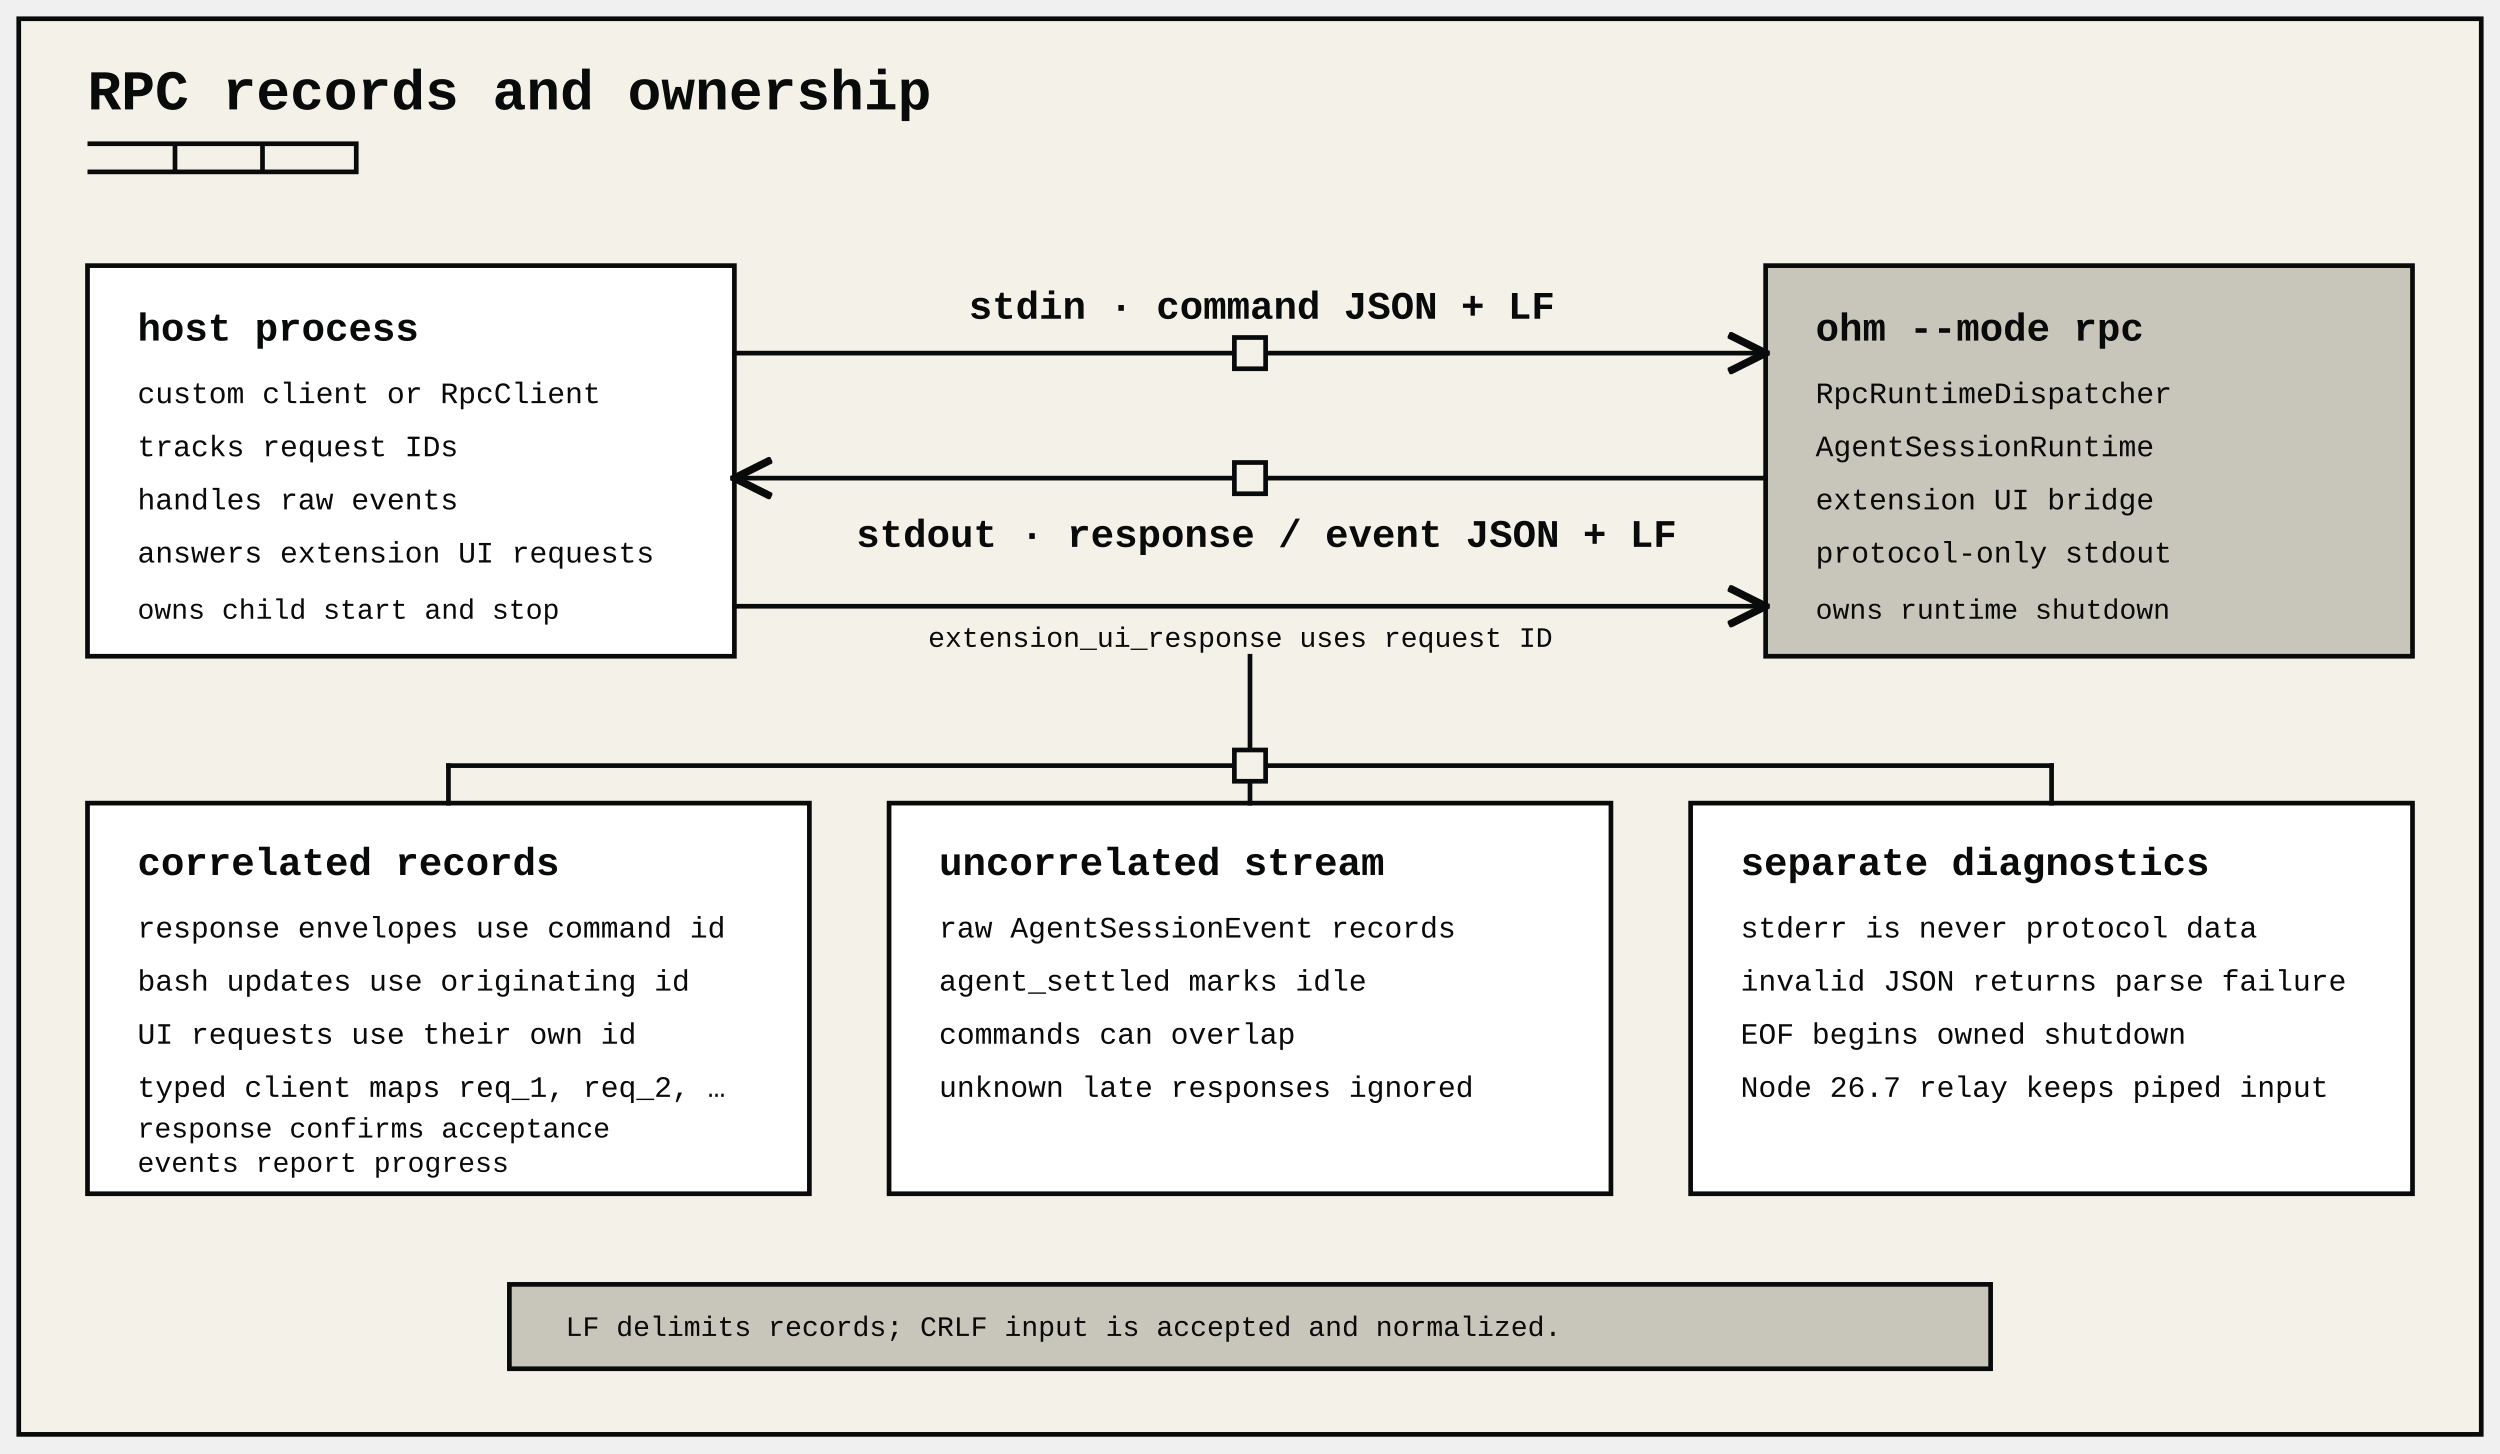
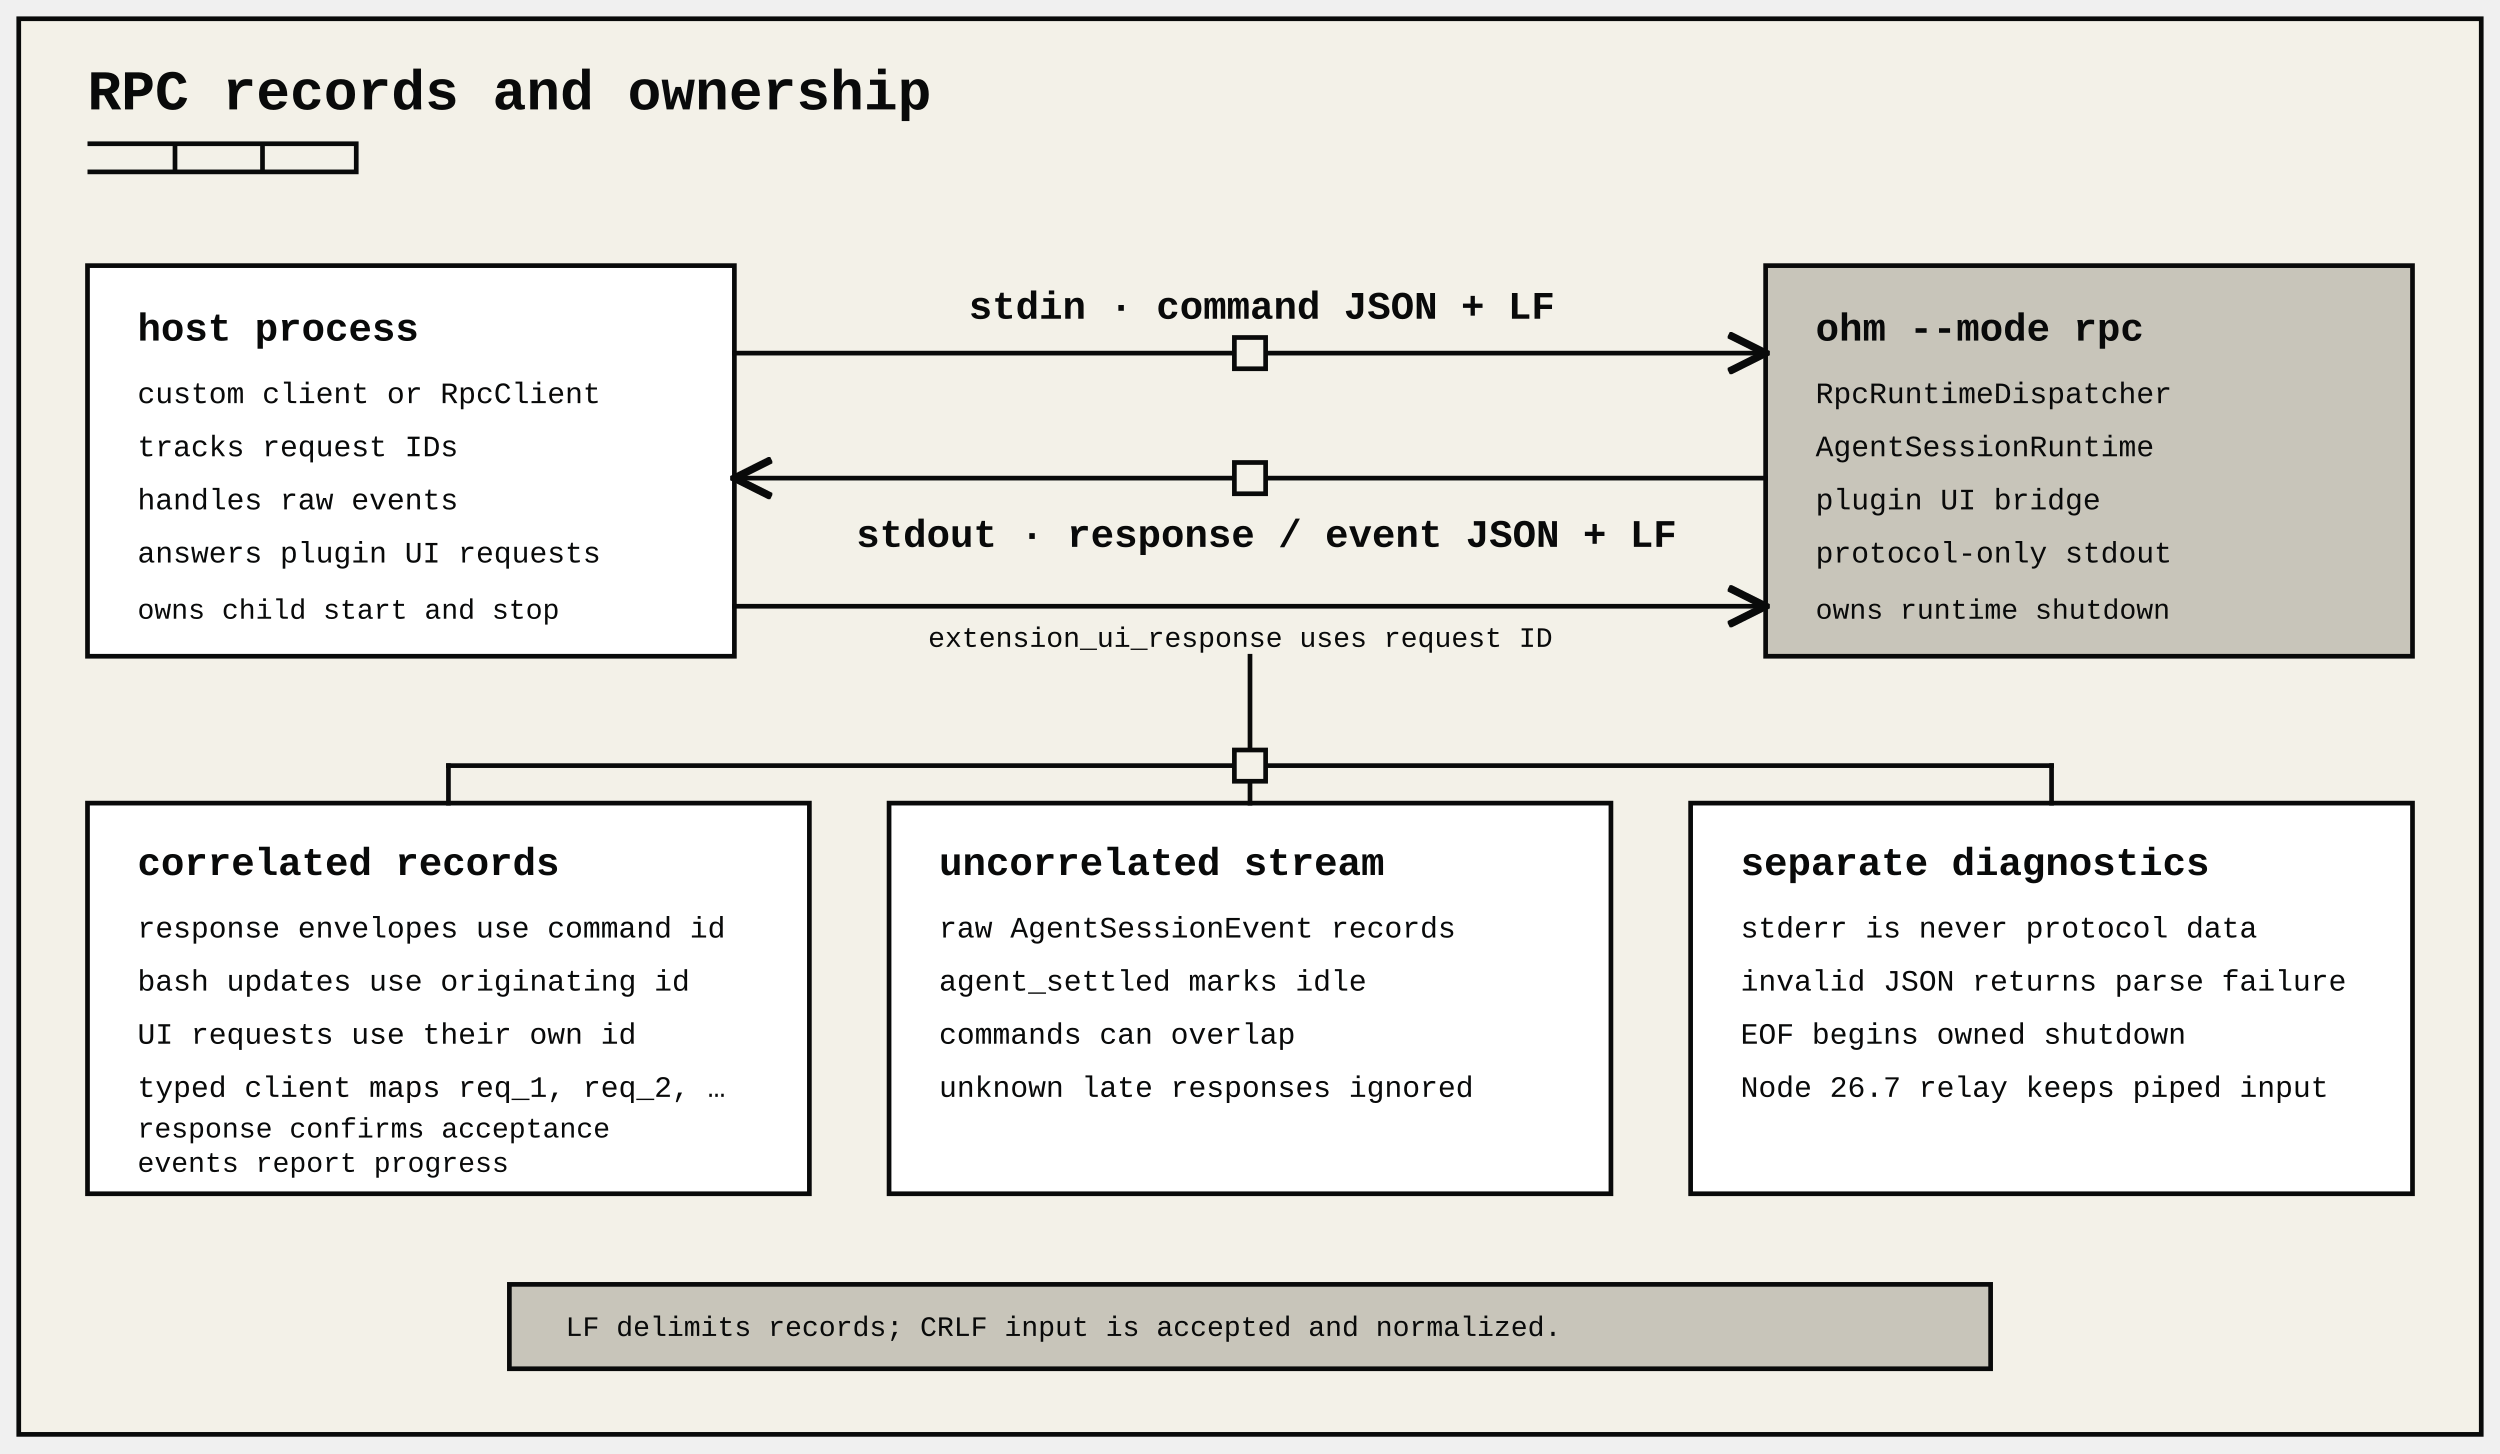
<svg xmlns="http://www.w3.org/2000/svg" viewBox="0 0 1600 930" role="img" aria-labelledby="title desc">
  <defs>
    <marker id="arrow" viewBox="0 0 10 10" refX="9" refY="5" markerWidth="9" markerHeight="9" orient="auto">
      <path d="M1 1 9 5 1 9" fill="none" stroke="#090a0a" stroke-width="1.8" stroke-linecap="square" stroke-linejoin="miter" />
    </marker>
    <style>
      .frame { fill: #f3f1e8; stroke: #090a0a; stroke-width: 3; }
      .card { fill: #ffffff; stroke: #090a0a; stroke-width: 3; }
      .strong { fill: #c8c5ba; stroke: #090a0a; stroke-width: 3; }
      .edge { fill: none; stroke: #090a0a; stroke-width: 3; stroke-linecap: square; stroke-linejoin: miter; marker-end: url(#arrow); }
      .line { fill: none; stroke: #090a0a; stroke-width: 3; stroke-linecap: square; stroke-linejoin: miter; }
      .port { fill: #f3f1e8; stroke: #090a0a; stroke-width: 3; }
      .heading { fill: #090a0a; font: 600 36px ui-monospace, SFMono-Regular, Menlo, Consolas, "Liberation Mono", monospace; }
      .label { fill: #090a0a; font: 600 25px ui-monospace, SFMono-Regular, Menlo, Consolas, "Liberation Mono", monospace; }
      .detail { fill: #090a0a; font: 400 19px ui-monospace, SFMono-Regular, Menlo, Consolas, "Liberation Mono", monospace; }
      .small { fill: #090a0a; font: 500 18px ui-monospace, SFMono-Regular, Menlo, Consolas, "Liberation Mono", monospace; }
    </style>
  </defs>
  <rect class="frame" x="12" y="12" width="1576" height="906" />
  <text class="heading" x="56" y="70">RPC records and ownership</text>
  <path d="M56 92h172v18H56m56-18v18m56-18v18" fill="none" stroke="#090a0a" stroke-width="3" />
  <rect class="card" x="56" y="170" width="414" height="250" />
  <text class="label" x="88" y="218">host process</text>
  <text class="detail" x="88" y="258">custom client or RpcClient</text>
  <text class="detail" x="88" y="292">tracks request IDs</text>
  <text class="detail" x="88" y="326">handles raw events</text>
-   <text class="detail" x="88" y="360">answers extension UI requests</text>
+   <text class="detail" x="88" y="360">answers plugin UI requests</text>
  <text class="small" x="88" y="396">owns child start and stop</text>
  <rect class="strong" x="1130" y="170" width="414" height="250" />
  <text class="label" x="1162" y="218">ohm --mode rpc</text>
  <text class="detail" x="1162" y="258">RpcRuntimeDispatcher</text>
  <text class="detail" x="1162" y="292">AgentSessionRuntime</text>
-   <text class="detail" x="1162" y="326">extension UI bridge</text>
+   <text class="detail" x="1162" y="326">plugin UI bridge</text>
  <text class="detail" x="1162" y="360">protocol-only stdout</text>
  <text class="small" x="1162" y="396">owns runtime shutdown</text>
  <path class="edge" d="M470 226h660" />
  <rect class="port" x="790" y="216" width="20" height="20" />
  <text class="label" x="620" y="204">stdin · command JSON + LF</text>
  <path class="edge" d="M1130 306H470" />
  <rect class="port" x="790" y="296" width="20" height="20" />
  <text class="label" x="548" y="350">stdout · response / event JSON + LF</text>
  <path class="edge" d="M470 388h660" />
  <text class="small" x="594" y="414">extension_ui_response uses request ID</text>
  <rect class="card" x="56" y="514" width="462" height="250" />
  <text class="label" x="88" y="560">correlated records</text>
  <text class="detail" x="88" y="600">response envelopes use command id</text>
  <text class="detail" x="88" y="634">bash updates use originating id</text>
  <text class="detail" x="88" y="668">UI requests use their own id</text>
  <text class="detail" x="88" y="702">typed client maps req_1, req_2, …</text>
  <text class="small" x="88" y="728">response confirms acceptance</text>
  <text class="small" x="88" y="750">events report progress</text>
  <rect class="card" x="569" y="514" width="462" height="250" />
  <text class="label" x="601" y="560">uncorrelated stream</text>
  <text class="detail" x="601" y="600">raw AgentSessionEvent records</text>
  <text class="detail" x="601" y="634">agent_settled marks idle</text>
  <text class="detail" x="601" y="668">commands can overlap</text>
  <text class="detail" x="601" y="702">unknown late responses ignored</text>
  <rect class="card" x="1082" y="514" width="462" height="250" />
  <text class="label" x="1114" y="560">separate diagnostics</text>
  <text class="detail" x="1114" y="600">stderr is never protocol data</text>
  <text class="detail" x="1114" y="634">invalid JSON returns parse failure</text>
  <text class="detail" x="1114" y="668">EOF begins owned shutdown</text>
  <text class="detail" x="1114" y="702">Node 26.7 relay keeps piped input</text>
  <path class="line" d="M800 420v70" />
  <path class="line" d="M287 490h1026" />
  <path class="line" d="M287 490v24M800 490v24M1313 490v24" />
  <rect class="port" x="790" y="480" width="20" height="20" />
  <rect class="strong" x="326" y="822" width="948" height="54" />
  <text class="small" x="362" y="855">LF delimits records; CRLF input is accepted and normalized.</text>
</svg>
